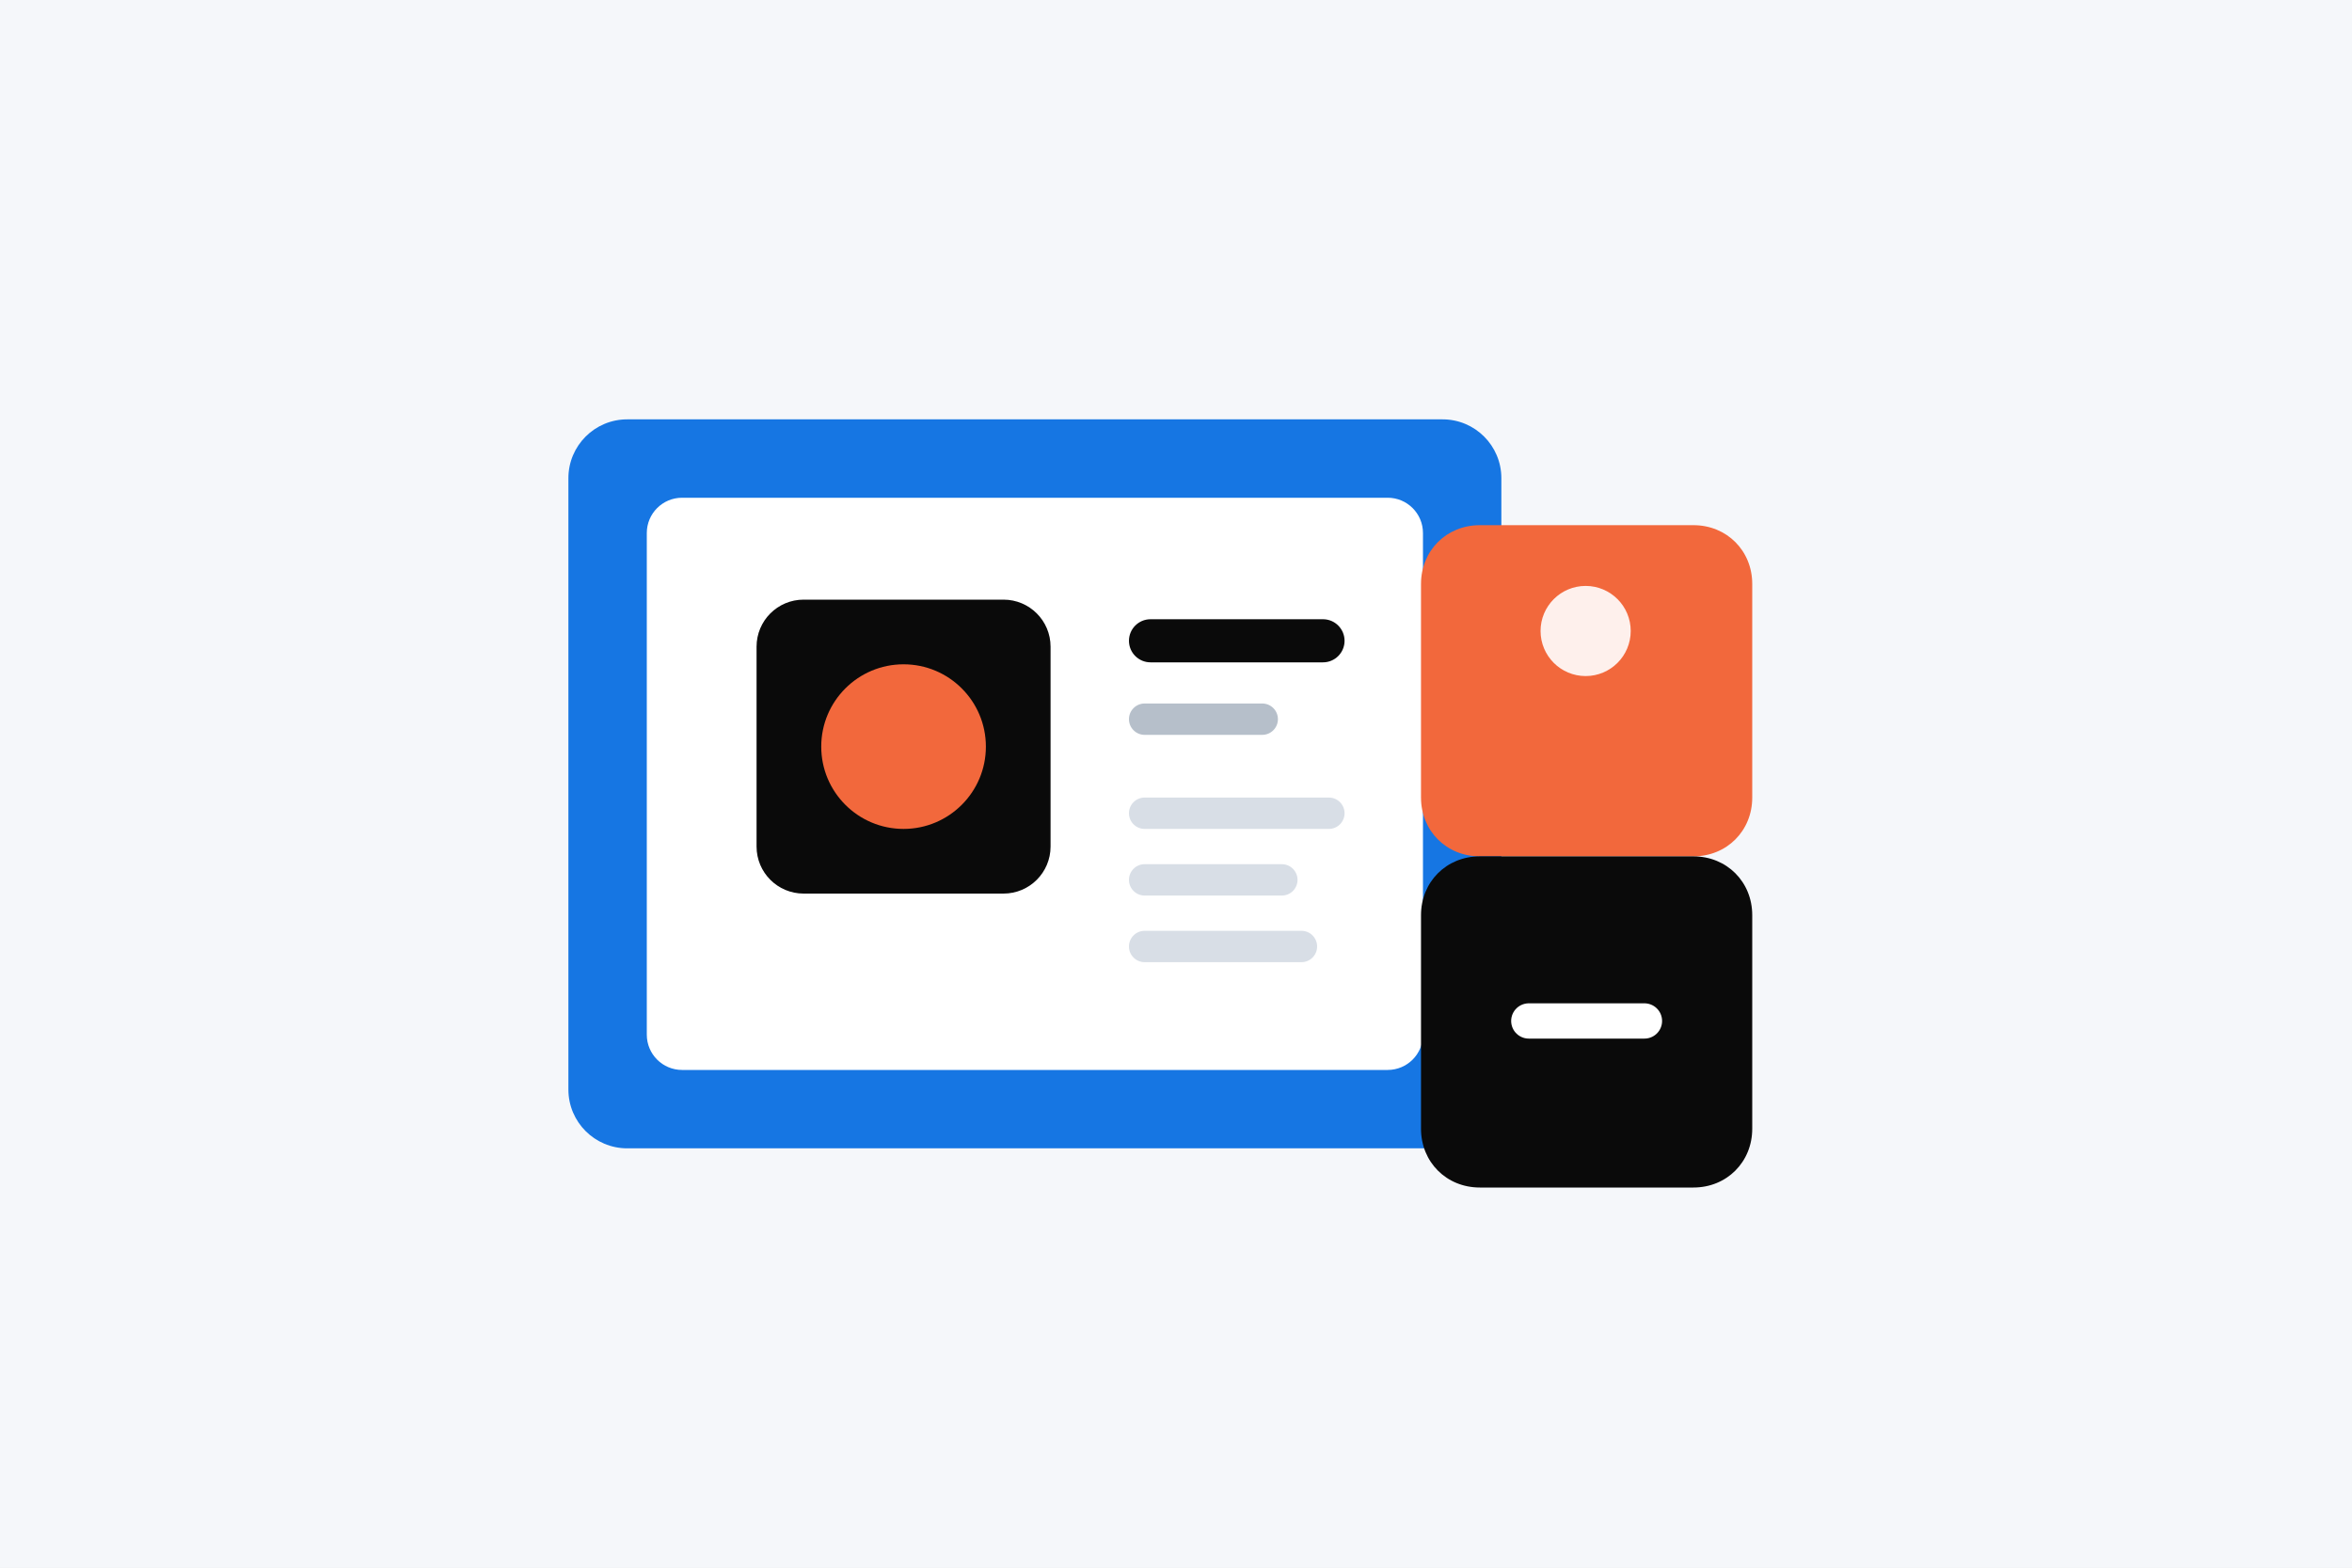
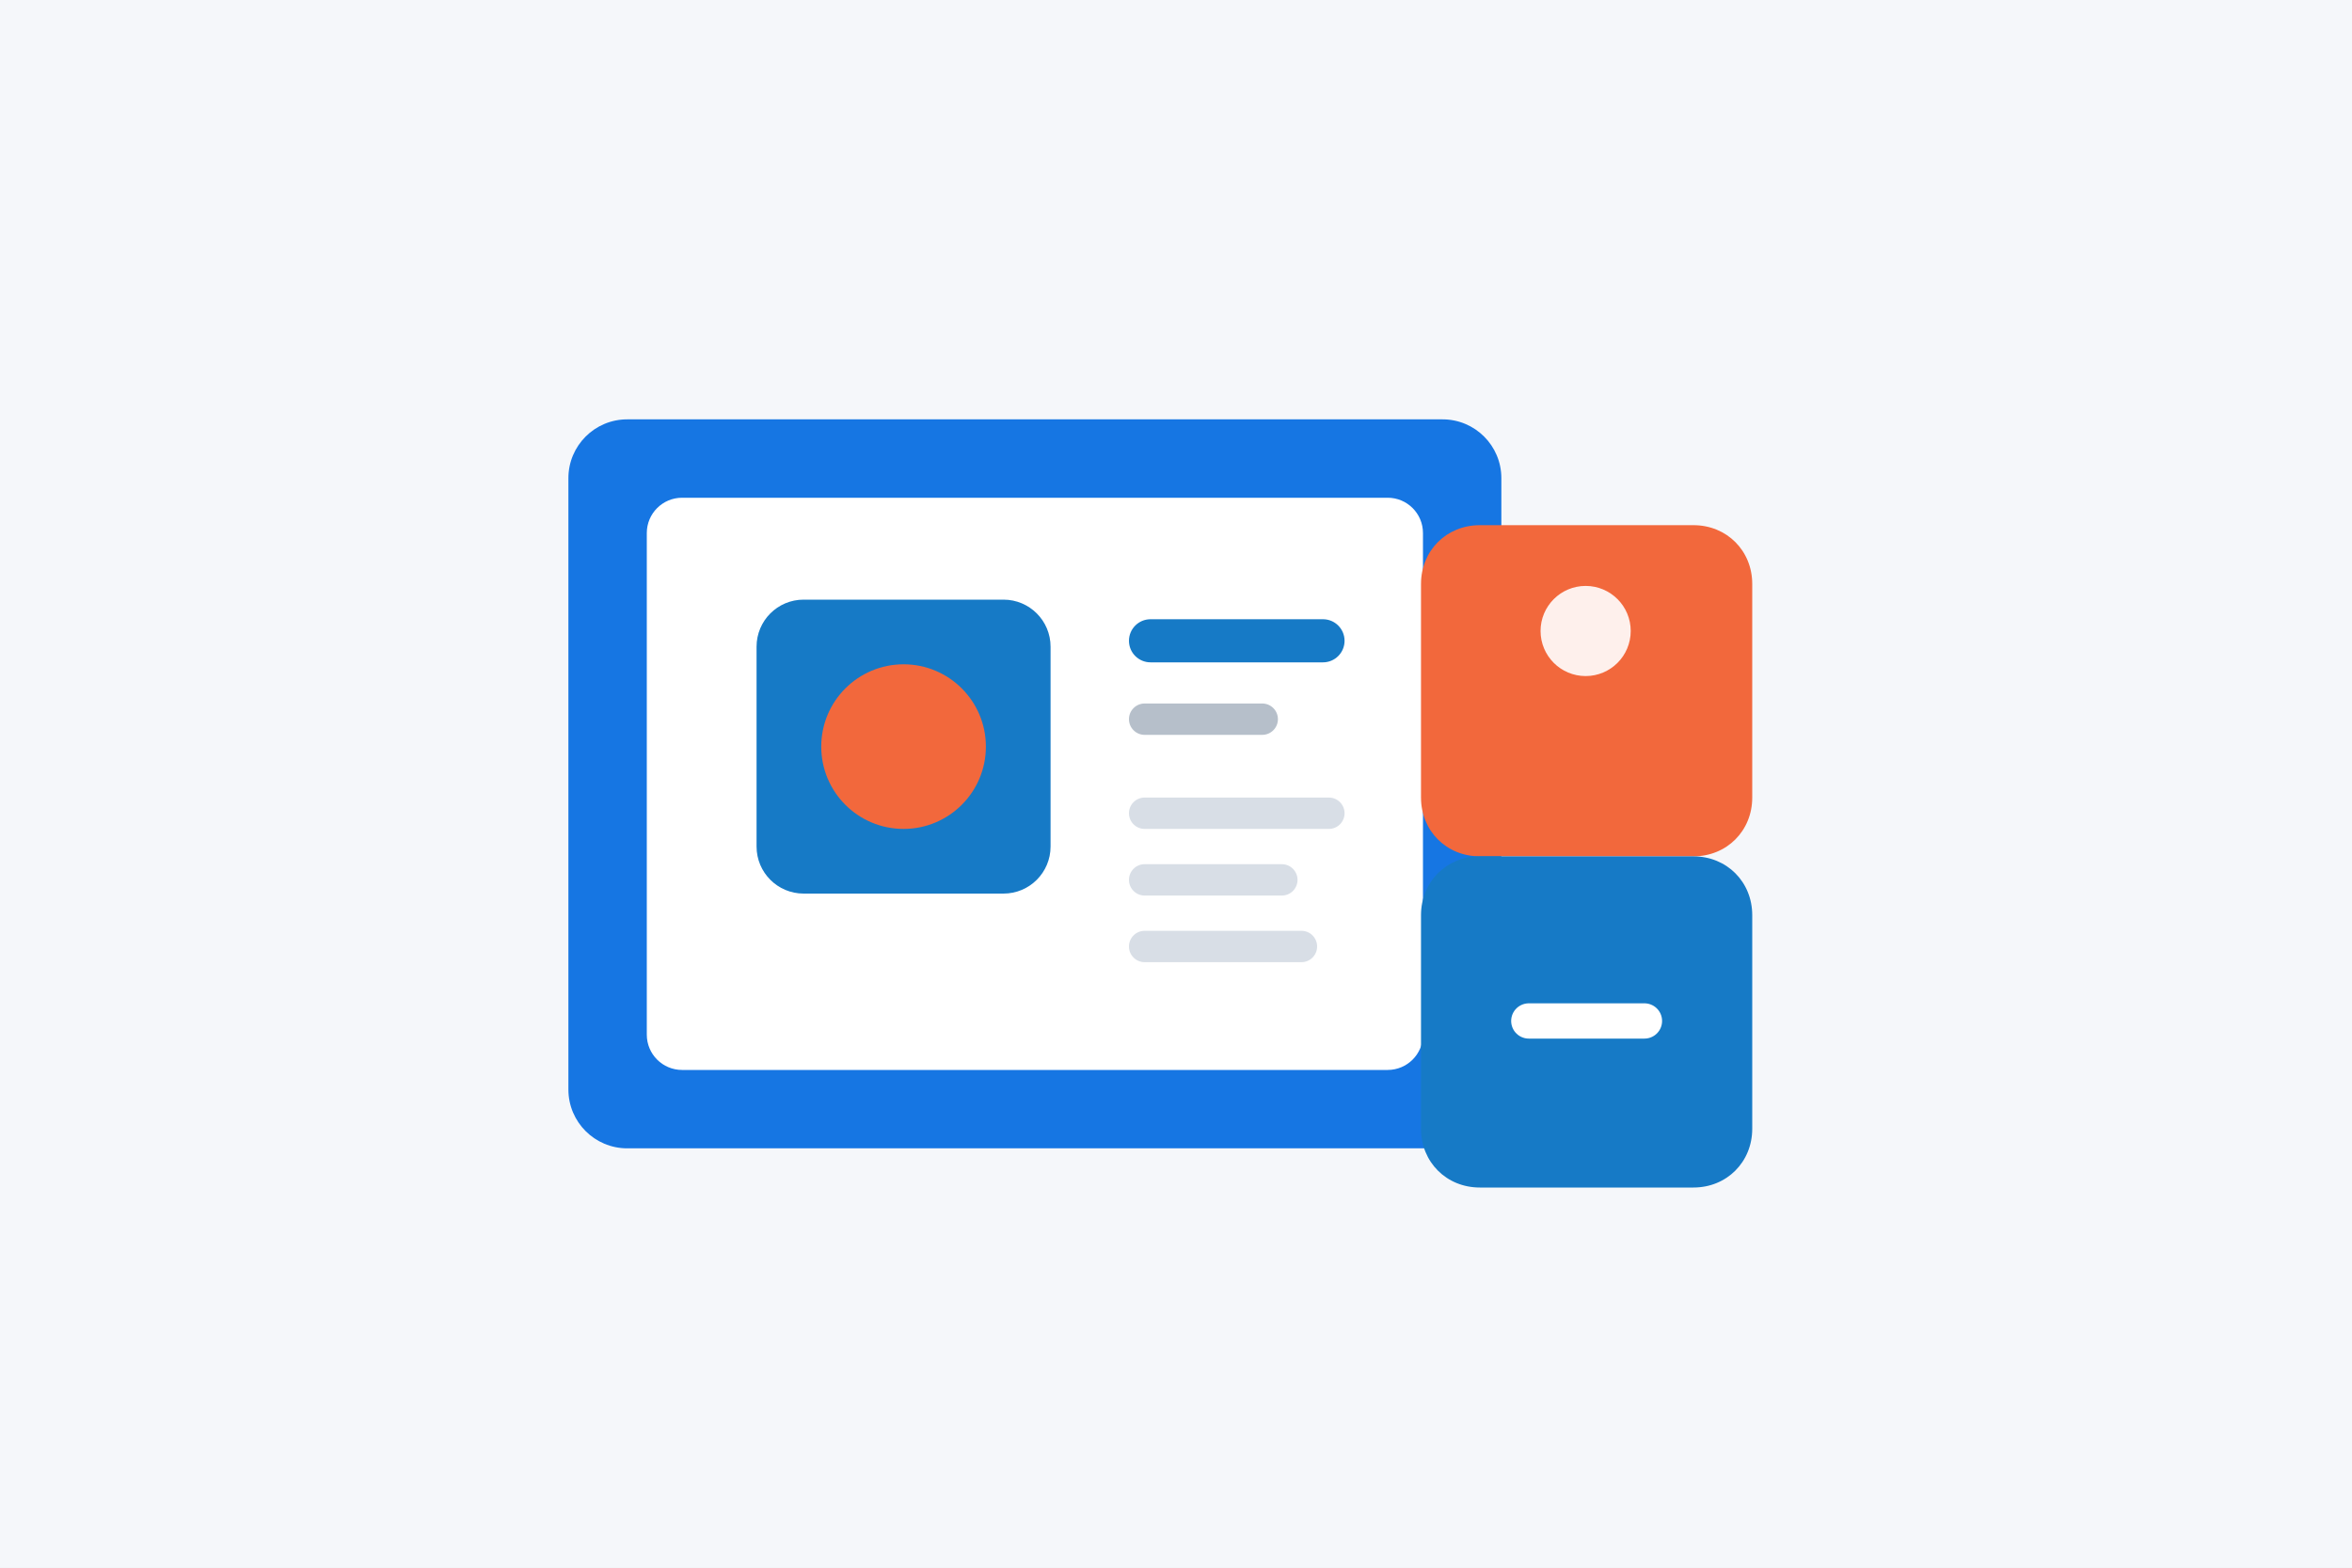
<svg xmlns="http://www.w3.org/2000/svg" viewBox="0 0 1200 800" role="img" aria-labelledby="title description">
  <rect width="1200" height="800" fill="#f5f7fa" />
  <rect x="290" y="214" width="476" height="372" rx="30" fill="#1676e3" />
  <rect x="330" y="254" width="396" height="292" rx="18" fill="#ffffff" />
-   <rect x="386" y="306" width="150" height="150" rx="24" fill="#0a0a0a" />
+   <rect x="386" y="306" width="150" height="150" rx="24" fill="#167ac6" />
  <circle cx="461" cy="381" r="42" fill="#f2683c" />
-   <rect x="576" y="316" width="110" height="22" rx="11" fill="#0a0a0a" />
+   <rect x="576" y="316" width="110" height="22" rx="11" fill="#167ac6" />
  <rect x="576" y="359" width="76" height="16" rx="8" fill="#b6bfca" />
  <rect x="576" y="407" width="110" height="16" rx="8" fill="#d8dee6" />
  <rect x="576" y="441" width="86" height="16" rx="8" fill="#d8dee6" />
  <rect x="576" y="475" width="96" height="16" rx="8" fill="#d8dee6" />
  <path d="M755 268h109c17 0 30 13 30 30v109c0 17-13 30-30 30H755c-17 0-30-13-30-30V298c0-17 13-30 30-30Z" fill="#f2683c" />
-   <path d="M755 437h109c17 0 30 13 30 30v109c0 17-13 30-30 30H755c-17 0-30-13-30-30V467c0-17 13-30 30-30Z" fill="#0a0a0a" />
+   <path d="M755 437h109c17 0 30 13 30 30v109c0 17-13 30-30 30H755c-17 0-30-13-30-30V467c0-17 13-30 30-30Z" fill="#167ac6" />
  <circle cx="809" cy="322" r="23" fill="#ffffff" opacity=".9" />
  <path d="M780 521h59" stroke="#ffffff" stroke-width="18" stroke-linecap="round" />
</svg>
